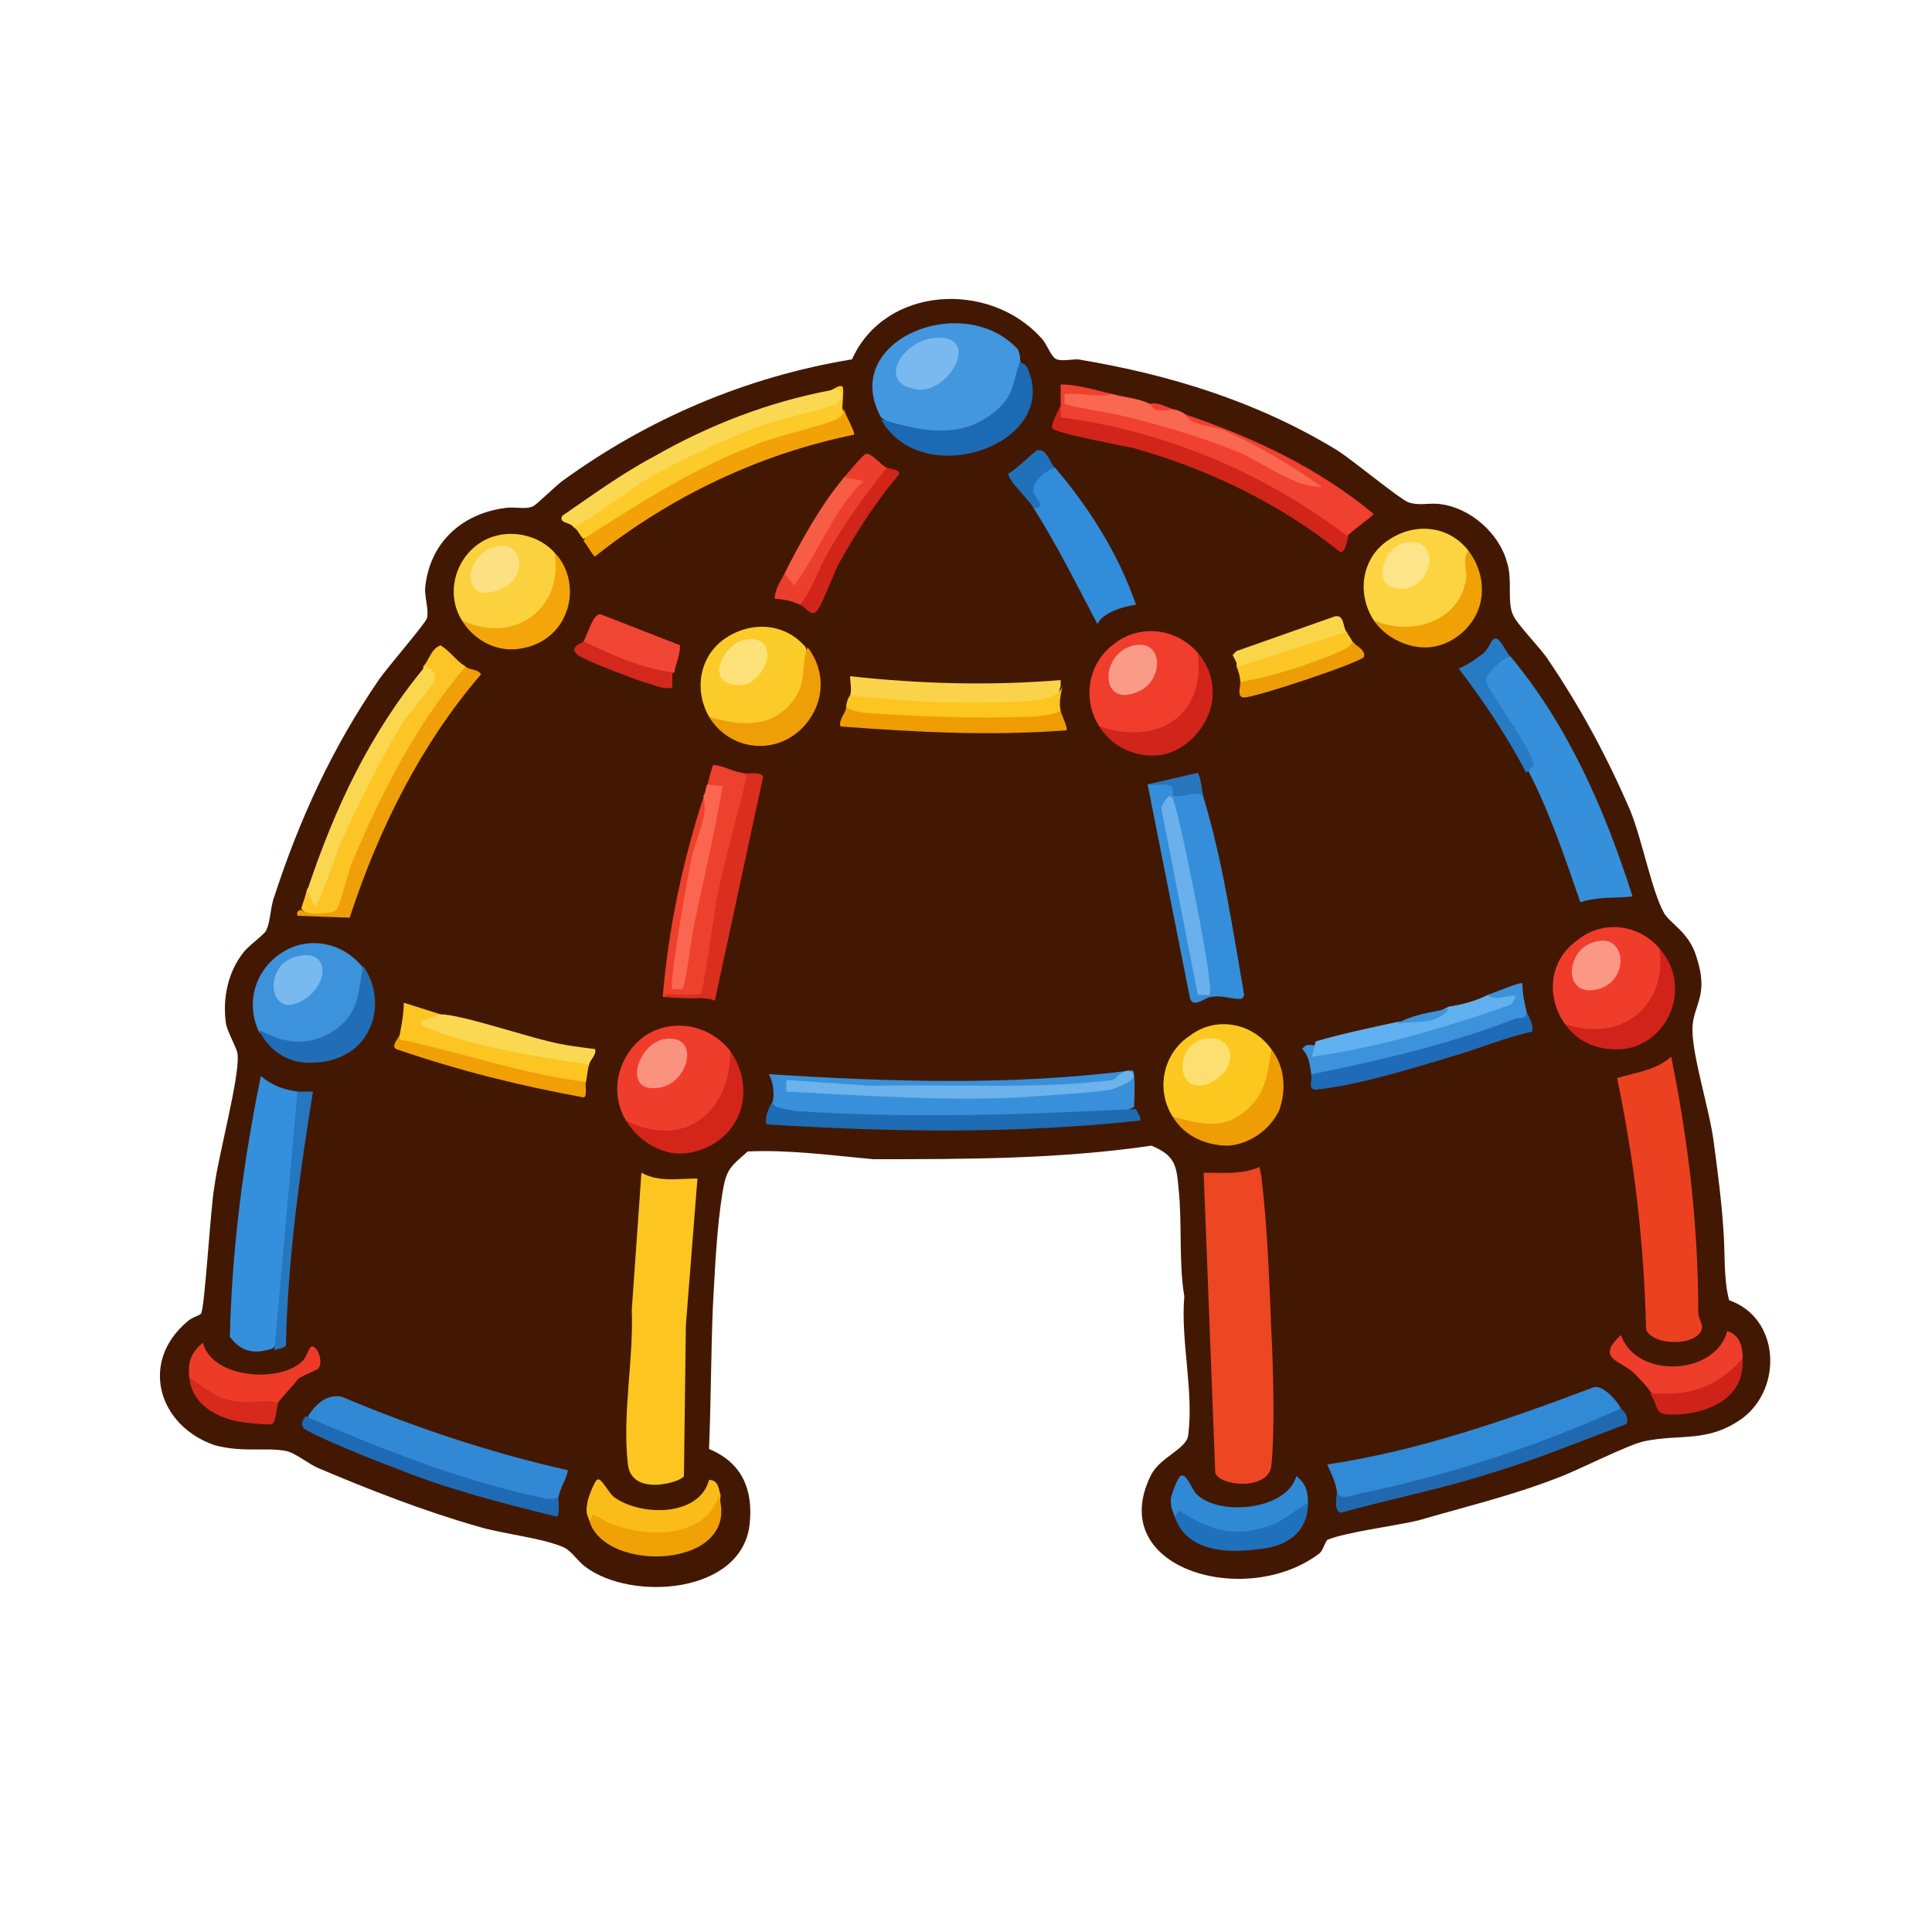
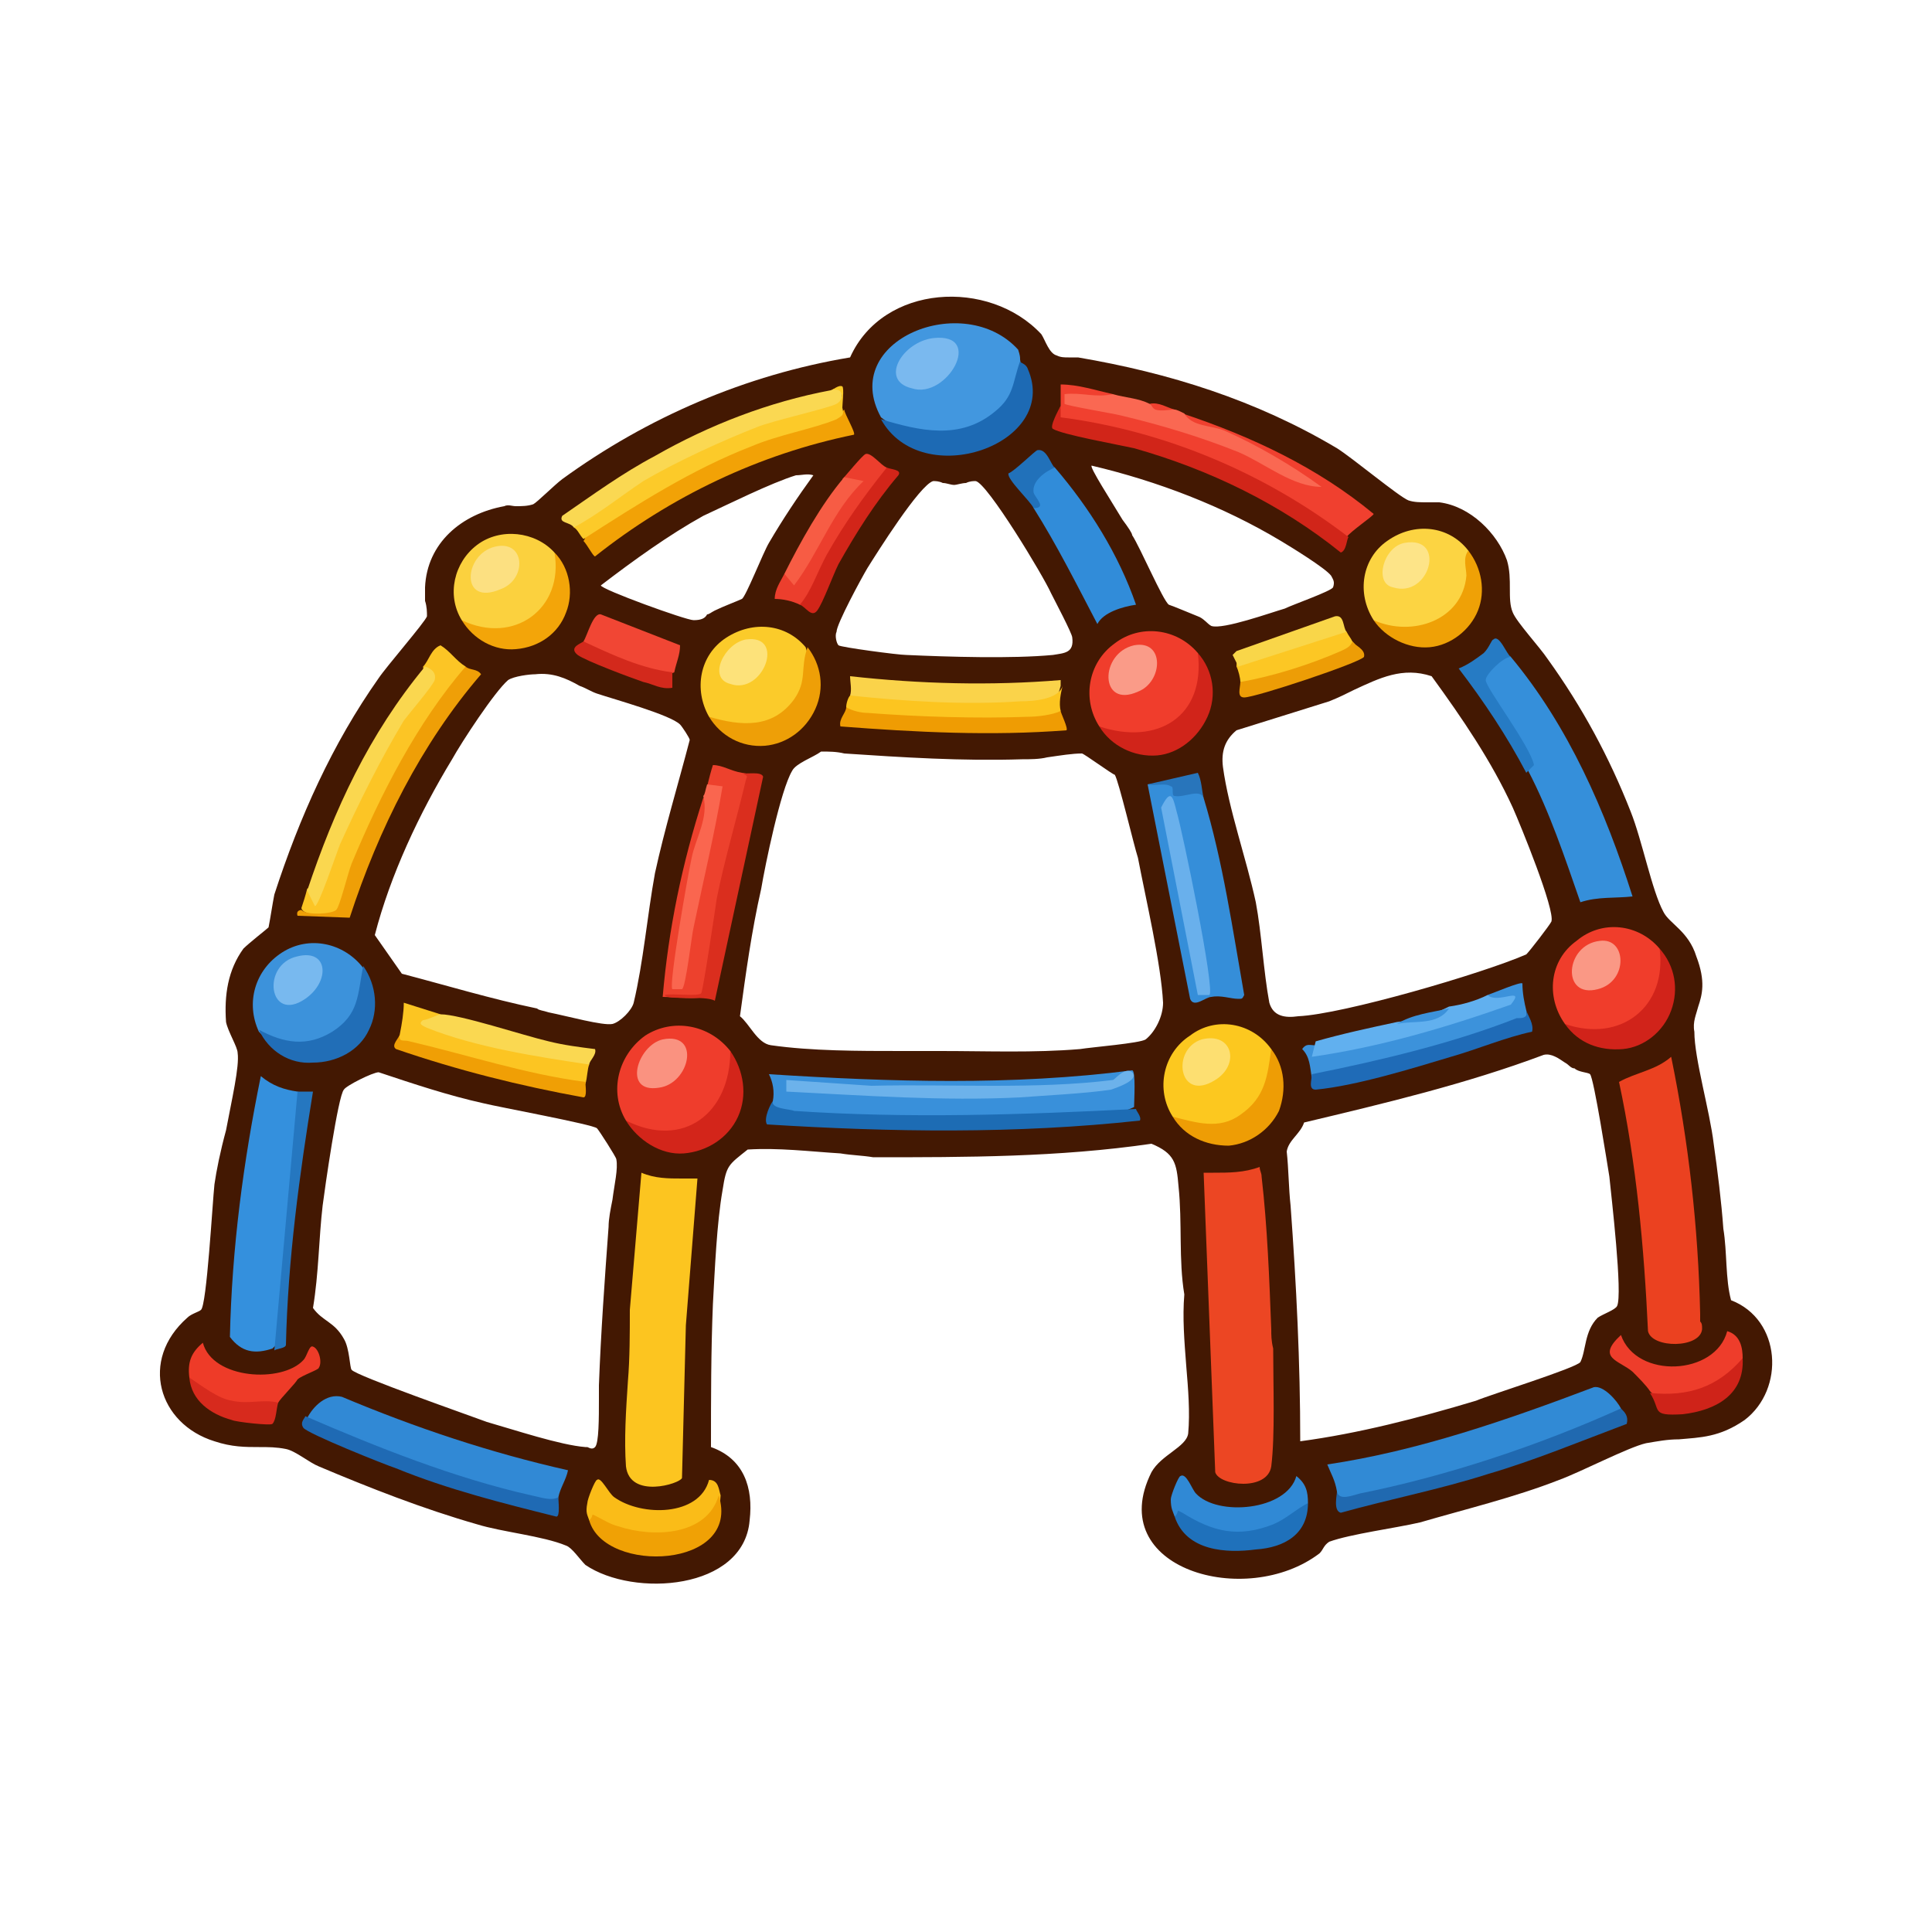
<svg xmlns="http://www.w3.org/2000/svg" viewBox="0 0 100 100">
  <g>
-     <path fill="#431802" d="M68.3 80.4c-3.8 2.9-11.2 .8-8.7-4.1c.5-.9 1.8-1.3 1.9-2c.3-2.3-.4-4.9-.2-7.2c-.3-1.8-.1-3.8-.3-5.6c-.1-1.2-.2-1.7-1.4-2.2c-4.8 .7-9.6 .7-14.4 .7c-2.2-.2-4.4-.5-6.5-.4c-.9 .8-1.1 .9-1.3 2.1c-.3 1.8-.4 4.1-.5 5.9c-.1 2.4-.1 4.9-.2 7.4c1.7 .7 2.3 2.1 2.1 3.9c-.4 3.6-6.1 4-8.5 2.2c-.4-.3-.7-.8-1.1-1c-1.1-.5-3.2-.7-4.5-1.1c-2.8-.8-5.6-1.9-8.2-3c-.5-.2-1.2-.8-1.7-.9c-1.1-.2-2.2 .1-3.7-.3c-2.9-1-3.9-4.3-1.4-6.4c.2-.2 .6-.3 .7-.4c.2-.2 .5-5.6 .7-6.6c.2-1.6 1.3-5.6 1.2-6.8c0-.3-.5-1.1-.6-1.6c-.2-1.3 .1-2.7 .9-3.7c.3-.4 1.2-1 1.2-1.2c.2-.4 .2-1.2 .4-1.7c1.3-4 3-7.7 5.4-11.2c.4-.6 2.4-2.9 2.5-3.2c.1-.4-.1-1-.1-1.5c.2-2.4 1.9-3.9 4.1-4.2c.5-.1 1.1 .1 1.5-.1c.2-.1 1.1-1 1.5-1.3c4.4-3.2 9.5-5.4 15-6.3c1.7-3.8 7.1-4.1 9.8-1.1c.3 .3 .5 1 .8 1.1c.3 .1 .7 0 1.1 0c4.8 .8 9.3 2.2 13.4 4.7c.8 .5 3.2 2.5 3.7 2.7c.6 .2 1.1 0 1.7 .1c1.5 .2 3 1.5 3.4 3c.3 .9 0 2 .3 2.7c.2 .5 1.4 1.7 1.8 2.3c1.7 2.5 3.1 5.1 4.3 7.9c.6 1.5 1.1 4.1 1.7 5.2c.3 .6 1.3 1 1.7 2.3c.7 2.1-.2 2.5-.2 3.8c0 1.4 .9 4.2 1.1 5.8c.2 1.5 .4 3 .5 4.5c.1 1.2 0 2.6 .3 3.7c2.6 .9 2.8 4.5 .7 6.1c-1.8 1.3-3.2 .8-5.1 1.2c-.9 .2-3.4 1.5-4.5 1.9c-2.3 .9-4.8 1.5-7.2 2.2c-1.3 .3-3.7 .6-4.7 1C68.5 80 68.5 80.2 68.3 80.4z" />
-     <path fill="#EC4623" d="M62.3 60.7c1 0 2 .1 2.9-.3c0 .2 .1 .4 .1 .6c.3 2.5 .4 5.3 .5 7.8c.1 1.9 .2 5.3 0 7.1c-.2 1.3-2.8 1-2.9 .3L62.3 60.7z" />
-     <path fill="#FCC520" d="M36.1 61l-.6 7.6l-.1 7.8c-.1 .3-2.7 1.1-2.9-.6c-.3-2.6 .3-5.4 .2-8L33.2 60.7C34.1 61.2 35.1 61 36.1 61z" />
-     <path fill="#EB4120" d="M86.5 54.7c.9 4.4 1.4 8.8 1.4 13.2c0 .3 .2 .6 .2 .8c-.1 1-2.6 1-2.9 .1c-.1-4.4-.6-8.7-1.5-13C84.7 55.5 85.7 55.4 86.5 54.7z" />
+     <path fill="#431802" d="M68.3 80.4C64.5 83.3 57.1 81.2 59.6 76.2C60.1 75.3 61.4 74.9 61.5 74.2C61.6 73.1 61.5 71.9 61.4 70.7C61.3 69.4 61.2 68.2 61.3 67C61 65.2 61.2 63.3 61 61.4C60.9 60.2 60.8 59.7 59.6 59.2C54.8 59.9 50 59.9 45.2 59.9C44.6 59.8 44.1 59.8 43.5 59.7C41.9 59.6 40.3 59.4 38.7 59.5C37.7 60.3 37.6 60.3 37.4 61.6C37.1 63.3 37 65.7 36.9 67.5C36.8 69.9 36.8 72.4 36.8 74.9C38.5 75.5 39 77 38.8 78.7C38.5 82.3 32.8 82.7 30.3 81C30 80.7 29.6 80.1 29.3 80C28.1 79.5 26 79.3 24.7 78.9C21.9 78.1 19.1 77 16.5 75.9C16 75.7 15.3 75.1 14.8 75C14.3 74.9 13.9 74.9 13.4 74.9C12.7 74.9 12 74.9 11.1 74.6C8.2 73.7 7.2 70.4 9.7 68.2C9.9 68 10.3 67.9 10.4 67.8C10.7 67.6 11 62.2 11.1 61.3C11.2 60.6 11.4 59.6 11.7 58.5C12 56.9 12.4 55.2 12.3 54.5C12.3 54.2 11.8 53.4 11.7 52.9C11.6 51.5 11.8 50.2 12.6 49.1C12.9 48.8 13.8 48.1 13.9 48C14 47.5 14.1 46.8 14.2 46.3C15.5 42.3 17.2 38.5 19.6 35.1C20 34.5 22 32.2 22.1 31.9C22.1 31.7 22.1 31.4 22 31.1L22 31.1C22 30.9 22 30.6 22 30.4C22.1 28.1 23.9 26.6 26.1 26.2C26.3 26.1 26.5 26.2 26.7 26.2L26.7 26.2C27 26.2 27.3 26.2 27.6 26.1C27.8 26 28.7 25.1 29.1 24.8C33.5 21.6 38.6 19.4 44 18.5C45.7 14.7 51.2 14.4 53.9 17.3C54.1 17.6 54.3 18.3 54.7 18.4C54.9 18.5 55.1 18.5 55.3 18.5C55.4 18.5 55.6 18.5 55.8 18.5C60.5 19.3 65 20.7 69.2 23.2C70 23.7 72.4 25.7 72.9 25.9C73.2 26 73.5 26 73.9 26C74.1 26 74.3 26 74.5 26C76.1 26.2 77.5 27.6 78 29C78.3 30 78 31 78.3 31.7C78.5 32.2 79.7 33.5 80.1 34.1C81.9 36.6 83.3 39.2 84.4 42C85 43.5 85.5 46.1 86.1 47.2C86.4 47.8 87.4 48.2 87.8 49.5C88.3 50.8 88.1 51.5 87.9 52.1C87.8 52.5 87.6 52.9 87.7 53.4C87.7 54.8 88.5 57.5 88.7 59.2C88.9 60.6 89.1 62.2 89.2 63.6C89.4 64.8 89.3 66.2 89.6 67.3C92.2 68.3 92.4 71.9 90.3 73.5C89 74.4 88 74.4 86.9 74.5C86.3 74.5 85.8 74.6 85.2 74.7C84.3 74.9 81.8 76.2 80.7 76.6C78.4 77.5 75.9 78.1 73.5 78.8C72.2 79.1 69.9 79.4 68.8 79.8C68.5 80 68.5 80.2 68.3 80.4ZM42.5 38.9C42.1 39.2 41.2 39.5 41 39.9C40.4 40.9 39.6 44.8 39.4 46C38.9 48.2 38.6 50.4 38.3 52.6C38.8 53 39.2 54 39.9 54.1C42 54.4 44.4 54.4 46.7 54.4H46.7C47.3 54.4 47.9 54.4 48.4 54.4C48.5 54.4 48.6 54.4 48.7 54.4C51.1 54.4 53.5 54.5 55.9 54.3C56.5 54.2 59 54 59.3 53.8C59.8 53.4 60.2 52.6 60.2 51.9C60.1 49.9 59.3 46.5 58.9 44.4C58.7 43.8 57.9 40.4 57.7 40.1C57.6 40.1 56.1 39 56 39C55.5 39 54.9 39.1 54.2 39.2C53.8 39.3 53.3 39.3 52.9 39.3C49.8 39.4 46.7 39.2 43.7 39C43.3 38.9 42.9 38.9 42.5 38.9ZM82.3 55.6C82.2 55.5 81.7 55.5 81.5 55.3C81.3 55.3 81.2 55.1 81 55C80.7 54.8 80.3 54.5 79.9 54.6C75.9 56.1 71.7 57.1 67.5 58.1C67.3 58.7 66.7 59 66.6 59.6C66.7 60.5 66.7 61.5 66.8 62.4L66.8 62.4L66.8 62.4L66.8 62.4L66.8 62.4L66.8 62.4L66.8 62.4C67.1 66.5 67.3 70.5 67.3 74.6C70.3 74.2 73.4 73.4 76.4 72.5C77.1 72.2 81.6 70.8 81.8 70.5C82.1 69.9 82 68.9 82.7 68.2C83 68 83.6 67.8 83.7 67.6C84 67 83.4 61.9 83.3 60.9C83.2 60.3 82.5 55.8 82.3 55.6ZM18.2 70.9C18.4 71.2 24.4 73.3 25.2 73.6C26.6 74 29 74.8 30.3 74.9C30.3 74.9 30.4 74.9 30.4 74.9C30.6 75 30.7 75 30.8 74.9C31 74.7 31 73.4 31 72.4L31 72.4C31 72.1 31 71.8 31 71.7C31.1 69 31.3 66.2 31.5 63.5C31.5 63.1 31.6 62.6 31.7 62.1C31.8 61.3 32 60.5 31.9 60C31.9 59.9 31 58.5 30.9 58.4C30.7 58.2 25.8 57.3 25 57.1C23.2 56.7 21.4 56.1 19.6 55.5C19.3 55.5 17.9 56.2 17.8 56.4C17.5 56.7 16.8 61.6 16.7 62.4C16.5 64.1 16.5 65.9 16.2 67.7C16.7 68.4 17.3 68.4 17.8 69.3C18.1 69.8 18.1 70.8 18.2 70.9ZM74.1 35C72.6 34.5 71.4 35.1 70.1 35.7C69.7 35.9 69.3 36.1 68.8 36.3C67.2 36.8 65.6 37.3 64 37.8C63.4 38.3 63.2 38.9 63.3 39.7C63.6 41.9 64.5 44.4 65 46.7C65.3 48.3 65.4 50.3 65.7 51.9C65.9 52.6 66.5 52.7 67.2 52.6C69.5 52.5 76.7 50.4 79 49.4C79.2 49.2 80.2 47.9 80.3 47.7C80.5 47.1 78.7 42.7 78.3 41.8C77.2 39.4 75.7 37.2 74.1 35ZM27.7 34.9C27.4 34.9 26.6 35 26.3 35.2C25.6 35.8 23.9 38.4 23.4 39.3C21.7 42.1 20.2 45.3 19.4 48.4L20.8 50.4C23.1 51 25.4 51.7 27.8 52.2C27.9 52.3 28.1 52.3 28.4 52.4C29.4 52.6 31.2 53.1 31.7 53C32.1 52.9 32.7 52.3 32.8 51.9C33.3 49.8 33.5 47.4 33.9 45.2C34.4 42.9 35.1 40.6 35.7 38.3C35.7 38.2 35.3 37.6 35.2 37.5C34.7 37 31.8 36.2 30.9 35.9C30.6 35.8 30.3 35.6 30 35.5C29.3 35.1 28.6 34.8 27.7 34.9ZM48.3 24.9C47.6 25.1 45.4 28.6 44.9 29.4C44.6 29.9 43.3 32.3 43.3 32.7C43.2 32.9 43.3 33.3 43.4 33.4C43.5 33.5 46.5 33.9 46.9 33.9C49.1 34 52.4 34.1 54.5 33.9C55.1 33.8 55.6 33.8 55.5 33C55.5 32.8 54.6 31.1 54.4 30.7C54 29.8 51.1 25 50.5 24.9C50.4 24.9 50.2 24.9 50 25C49.8 25 49.5 25.1 49.4 25.1C49.2 25.1 49 25 48.8 25C48.6 24.9 48.4 24.9 48.3 24.9ZM56.5 24.1C56.4 24.2 57.5 25.9 58.1 26.9C58.4 27.3 58.6 27.6 58.6 27.7C59 28.3 60.2 31.1 60.5 31.3C60.8 31.4 61.5 31.7 62 31.9C62.3 32 62.5 32.3 62.7 32.4C63.3 32.6 65.8 31.7 66.5 31.5C66.9 31.3 68.9 30.6 69 30.4C69.1 30.1 69 30 68.9 29.8C68.6 29.4 66.8 28.3 66.3 28C63.3 26.2 59.9 24.9 56.5 24.1ZM42.1 24.6C41.8 24.5 41.5 24.6 41.2 24.6C39.9 25 37.7 26.1 36.4 26.7C34.6 27.7 32.8 29 31.1 30.3C31.1 30.5 35.5 32.1 35.9 32.1C36.3 32.1 36.5 32 36.6 31.8C36.7 31.8 36.8 31.7 37 31.6C37.4 31.4 38.2 31.1 38.4 31C38.6 30.9 39.5 28.6 39.8 28.1C40.5 26.9 41.3 25.7 42.1 24.6Z" fill-rule="nonzero" />
+     <path fill="#EC4623" d="M62.3 60.7C62.5 60.7 62.6 60.7 62.8 60.7C63.6 60.7 64.4 60.7 65.2 60.4C65.2 60.6 65.3 60.7 65.3 60.9C65.6 63.5 65.7 66.2 65.8 68.8C65.8 69.1 65.8 69.4 65.9 69.8C65.9 71.7 66 74.3 65.8 75.9C65.6 77.2 63.1 76.9 62.9 76.2Z" fill-rule="nonzero" />
+     <path fill="#FCC520" d="M36.1 61 35.5 68.6 35.3 76.5C35.2 76.8 32.6 77.6 32.4 75.9C32.3 74.5 32.4 73 32.5 71.5C32.6 70.3 32.6 69 32.6 67.8L33.2 60.7C33.9 61 34.6 61 35.3 61C35.6 61 35.9 61 36.1 61Z" fill-rule="nonzero" />
+     <path fill="#EB4120" d="M86.5 54.7C87.4 59.1 87.9 63.5 88 68C88 68.1 88 68.2 88 68.4C88.1 68.5 88.1 68.6 88.1 68.8C88 69.8 85.5 69.8 85.3 68.9C85.1 64.6 84.7 60.2 83.8 56C84.7 55.5 85.7 55.4 86.5 54.7Z" fill-rule="nonzero" />
    <path fill="#358FDA" d="M78.2 34c3 3.6 4.9 8 6.3 12.4c-.9 .1-1.8 0-2.7 .3c-.8-2.3-1.6-4.7-2.7-6.8c0-.3 0-.5 0-.7l-2.1-3.4C76.1 35.1 77.5 33.5 78.2 34z" />
    <path fill="#3490DD" d="M15.4 56.5l.3 .1c-.5 4.3-.9 8.6-1.3 12.9L14.1 69.8c-.9 .3-1.6 .2-2.2-.6c.1-4.6 .7-9.1 1.6-13.5C14.1 56.2 14.7 56.4 15.4 56.5z" />
    <path fill="#4297DF" d="M52.8 18.6c.6 3.7-4.7 5-7.2 3c-2.2-4 4.3-6.6 7.1-3.5C52.8 18.4 52.8 18.5 52.8 18.6z" />
    <path fill="#318AD5" d="M83.9 72.9c-.2 .3-.4 .5-.7 .7c-4.1 2-9 3.2-13.4 4.2c-.5 .1-.6-.1-.6-.6c-.1-.6-.3-.9-.5-1.4c4.7-.7 9.3-2.3 13.8-4C83 71.7 83.7 72.5 83.9 72.9z" />
    <path fill="#3189D5" d="M15.9 73.4c.3-.6 1-1.3 1.8-1.1c3.8 1.6 7.7 2.9 11.7 3.8c-.1 .5-.4 .9-.5 1.4c0 .1-.1 .2-.1 .3c-.3 .5-4.4-.8-5.3-1.1c-2.3-.8-4.7-1.7-6.9-2.7c-.1-.1-.3-.2-.4-.3C16.1 73.6 16 73.5 15.9 73.4z" />
    <path fill="#3990DA" d="M40 57c.1-.5 0-1-.2-1.4c6.3 .4 12.6 .6 18.8-.2c.2 0 .1 1.6 .1 1.9c-.2 .1-.5 .2-.7 .3c-.2 .1-.5 .1-.7 .1c-5.6 .3-11.3 .5-16.9 0C39.9 57.6 39.8 57.5 40 57z" />
    <path fill="#358ED9" d="M59.4 40.6l1.4-.2l.2 .4c.7-.3 1.1-.1 1.3 .5c1 3.3 1.5 6.8 2.1 10.2c-.1 .2-.1 .2-.3 .2c-.4 0-.9-.2-1.4-.1c-.4-.4-.4-.4 0 0c-.3 0-.9 .6-1.1 .1L59.4 40.6z" />
    <path fill="#F0402F" d="M57.6 20.4l-.2 .4l-1.6 0c3.7 .6 7.5 1.7 10.7 3.6c-1.4-1-3-1.7-4.6-2.1c-.5-.2-.9-.4-.7-.9c3.6 1.2 7 2.8 9.9 5.2c0 .1-1.2 .9-1.4 1.2l-.8-.2c-4.2-3.1-9.2-4.8-14.3-5.7L54.9 21c0-.4 0-.8 0-1.1C55.8 19.9 56.7 20.2 57.6 20.4z" />
    <path fill="#EF3D2C" d="M37.8 54.4c1 3-3 5.9-5.4 3.6c-.9-1.5-.4-3.4 1-4.4C34.8 52.7 36.7 53 37.8 54.4z" />
    <path fill="#F03D2C" d="M62 33.8c1.4 3-2.6 5.7-5.1 3.8c-.9-1.4-.6-3.3 .8-4.3C59 32.3 60.9 32.5 62 33.8z" />
    <path fill="#F03D2B" d="M85.9 49.1c1.3 2.8-2.5 5.8-4.9 3.9c-1-1.4-.8-3.3 .6-4.3C82.9 47.6 84.8 47.8 85.9 49.1z" />
    <path fill="#318CD9" d="M54.6 24.2c1.8 2.1 3.3 4.5 4.2 7.1c-.7 .1-1.7 .4-2 1C55.7 30.2 54.7 28.2 53.5 26.3l0-.3C52.6 25.3 53.7 23.8 54.6 24.2z" />
    <path fill="#3C92DB" d="M18.8 50.1c.9 3-3.1 5.7-5.4 3.3c-.7-1.5-.2-3.2 1.2-4.1S17.8 48.8 18.8 50.1z" />
    <path fill="#FCC81F" d="M65.8 54.3c.9 3-2.7 5.5-5.1 3.5c-.9-1.4-.5-3.3 .9-4.2C62.9 52.6 64.8 52.9 65.8 54.3z" />
    <path fill="#FBCB2A" d="M41.7 33.5c1 3.1-2.5 5.4-5 3.6c-.8-1.4-.5-3.2 .9-4.1S40.7 32.3 41.7 33.5z" />
    <path fill="#FCD442" d="M76 28.5c1.1 2.9-2.6 5.5-4.9 3.6c-.9-1.4-.6-3.2 .7-4.1C73.2 27 75 27.2 76 28.5z" />
    <path fill="#ED412D" d="M38.4 40l.5 .1c-.9 3.8-1.7 7.6-2.3 11.4c-.3 .3-1.7 .1-2.3 .1c.3-3.5 1-6.9 2.1-10.3c.4 0 .5 .3 .4 .8c.3-.6 .2-1.1-.2-1.4c.1-.4 .2-.8 .3-1.1C37.4 39.6 37.8 39.9 38.4 40z" />
    <path fill="#FBD13E" d="M28.7 28.6c1.5 2.8-2.6 5.7-4.8 3.5c-.8-1.3-.4-3 .8-3.9S27.7 27.5 28.7 28.6z" />
    <path fill="#1D6CB4" d="M40 57c-.1 .4 .9 .4 1.1 .5c5.9 .4 11.8 .2 17.7-.1c0 .1 .3 .4 .2 .6c-6.4 .7-12.9 .6-19.3 .2C39.5 57.9 39.9 57.1 40 57z" />
    <path fill="#FCC525" d="M24.1 34.5l-.2 .8c-2.7 3.5-4.8 7.6-6.1 11.8C17.4 47.4 15.7 47.5 15.6 47c.1-.3 .2-.6 .3-1c.2-.1 .4-.1 .4 .2c1.4-3.9 3.2-7.9 5.8-11.1c-.1-.2-.2-.4-.2-.6c.3-.3 .4-.9 .9-1.1C23.3 33.7 23.6 34.2 24.1 34.5z" />
    <path fill="#FAD852" d="M43 20.2c.8-.4 .6 .5 .4 1c-4.7 1.2-9.2 3.1-13.2 6.1L29.7 27.3c-.2-.3-.8-.2-.6-.6c1.6-1.1 3.1-2.2 4.8-3.1C36.7 22 39.8 20.8 43 20.2z" />
    <path fill="#D12519" d="M54.9 21c0 .2 0 .4 0 .6C60.3 22.3 65.5 24.5 69.8 27.8c-.1 .1-.1 .7-.4 .8c-3.1-2.5-6.8-4.3-10.7-5.4c-.9-.2-3.7-.7-4.2-1C54.3 22.1 54.8 21.2 54.9 21z" />
    <path fill="#F2A206" d="M43.7 21.2c0 .2 .6 1.2 .5 1.3c-4.9 1-9.5 3.2-13.4 6.3c-.1 0-.4-.6-.6-.8c.1-.1 .1-.3 .2-.4c.1-.1 .2-.2 .3-.3c4-2.7 8-4.6 12.7-5.8L43.7 21.2z" />
    <path fill="#EF9F07" d="M24.1 34.5c.2 .2 .6 .1 .8 .4c-3.1 3.6-5.3 8-6.8 12.6l-2.7-.1c-.1-.3 .2-.3 .2-.3c.3 .3 1.6 .2 1.8 0c.2-.2 .6-1.9 .8-2.4C19.7 41.1 21.6 37.4 24.1 34.5z" />
    <path fill="#FCCA29" d="M43 20.2c.1 0 .4-.3 .6-.2c.1 .1 0 .9 0 1.1c.1 .4 0 .4-.3 .6c-1.2 .5-3 .8-4.4 1.4C35.8 24.3 33 26.1 30.2 27.9c-.2-.2-.3-.5-.5-.6c1.3-.7 2.4-1.6 3.6-2.4c1.7-1 4.1-2.1 5.9-2.8c.7-.3 3.8-1 4.1-1.2C43.7 20.7 43.7 20 43 20.2z" />
    <path fill="#FAD74F" d="M15.9 46.1c1.4-4.2 3.2-8.1 6.1-11.6c.3 .1 .6 .3 .5 .7c-.1 .3-1.3 1.7-1.6 2.1c-1.2 2-2.3 4.2-3.3 6.4c-.2 .5-1.1 3.2-1.3 3.2L15.9 46.1z" />
    <path fill="#2069B0" d="M83.9 72.9c.2 .2 .4 .4 .3 .8c-2.4 .9-4.8 1.9-7.2 2.6c-2.5 .8-5.1 1.3-7.6 2c-.4-.1-.2-.9-.2-1.1c.1 .5 .8 .2 1.2 .1C74.9 76.4 79.7 74.8 83.9 72.9z" />
    <path fill="#1D6AB4" d="M45.6 21.7c2 .6 4.1 1.1 5.9-.4c1-.8 .9-1.5 1.3-2.6c0 .1 .3 .1 .4 .4C54.9 23 47.7 25.5 45.6 21.7z" />
    <path fill="#3C92DB" d="M77 51.5c.3-.1 1.7-.7 1.8-.6c0 .5 .1 1 .2 1.4l.1 .6c-3.3 1.3-6.8 2.3-10.3 3c-.1 0-.3 0-.4 0c-.2 0-.3-.1-.5-.1c-.1-.6-.1-1.1-.5-1.5c.2-.3 .4-.2 .6-.2c.3 0 .3 .2 .2 .4c3-.5 6.1-1.3 8.9-2.4C77 52 77 51.8 77 51.5z" />
    <path fill="#FA6852" d="M57.6 20.4c.7 .2 1.3 .2 1.9 .5c.4 .2 .8 .3 1.3 .3c.1 0 .3 .1 .5 .2c.4 .7 1.4 .6 2.1 .9c1.6 .7 3.5 1.8 5 2.9c-1.5 0-2.9-1.2-4.3-1.8c-2-.8-4-1.4-6.1-1.9c-.4-.1-2.8-.5-2.9-.6c0 0 0-.3 0-.5C56 20.3 56.7 20.6 57.6 20.4z" />
    <path fill="#FAD34A" d="M44 36c.1-.3 0-.7 0-1c3.6 .4 7.3 .5 10.9 .2c0 .1 0 .2 0 .3l-.2 .7c-.7 .8-8.5 .3-9.9 .1C44.5 36.3 44.2 36.1 44 36z" />
    <path fill="#FCC522" d="M22.8 52.5c0 .3-.1 .4-.4 .5c2.4 .9 5 1.4 7.5 1.7L30.5 55.1c-.1 .2-.1 .7-.2 1l-.4 .2c-3.1-.3-6.4-1.3-9.3-2.3L20.7 53.5c.1-.5 .2-1.1 .2-1.6L22.8 52.5z" />
    <path fill="#1F6AB4" d="M28.9 77.5c0 .2 .1 1-.1 1c-2.8-.7-5.6-1.4-8.3-2.5c-.6-.2-4.6-1.8-4.8-2.1c-.2-.3 .1-.5 .1-.6c3.7 1.6 7.7 3.2 11.7 4.1C28 77.5 28.5 77.7 28.9 77.5z" />
    <path fill="#3089D5" d="M60.8 78.5c-.1-.3-.2-.4-.2-.9c0-.2 .4-1.2 .5-1.2c.3-.2 .6 .7 .8 .9c1.1 1.2 4.7 .9 5.2-.9c.5 .4 .6 .8 .6 1.4c-.9 1.5-3.3 2.1-5 1.6c-.3-.1-1.8-.8-1.7-.9C61.1 78.3 61.4 78.6 60.8 78.5z" />
    <path fill="#EE3B28" d="M9.8 71.3c-.1-.8 .1-1.3 .7-1.8c.5 1.9 4.1 2.1 5.2 .9c.2-.2 .3-.8 .5-.7c.3 .1 .5 .8 .3 1.1c0 .1-.9 .4-1.1 .6C15.3 71.6 14.5 72.4 14.4 72.6c-.3 .3-1.5 .4-2 .3C11.4 72.7 10.3 72.3 9.8 71.3z" />
    <path fill="#1F6BB7" d="M79 52.3c.1 .3 .4 .7 .3 1.1c-1.4 .3-2.8 .9-4.2 1.3c-2 .6-4.9 1.5-7 1.7c-.4 0-.2-.5-.2-.8c3.5-.7 7.3-1.6 10.6-2.9C78.8 52.7 79.1 52.7 79 52.3z" />
    <path fill="#EF9C03" d="M54.9 36.8c0 .1 .4 .9 .3 1c-3.9 .3-7.8 .1-11.7-.2c-.1-.4 .3-.7 .3-1l.3-.2c3.4 .5 7.1 .7 10.5 .1L54.9 36.8z" />
    <path fill="#FCC520" d="M54.9 36.8c-.4 .2-1.2 .3-1.7 .3c-2.6 .1-5.7 0-8.3-.2c-.3 0-.8-.1-1.1-.3c0-.2 .1-.5 .2-.6c2.9 .3 5.9 .5 8.8 .3c.7 0 2-.1 2.2-.8C54.9 35.9 54.8 36.4 54.9 36.8z" />
    <path fill="#FABC18" d="M30.5 78.7c-.1-.3-.2-.4-.1-.9c0-.2 .4-1.2 .5-1.2c.2-.2 .6 .7 .9 .9c1.4 1 4.4 1 4.9-.9c.5 0 .5 .5 .6 .8c-.1 2.7-3.8 2.6-5.7 1.8c-.2-.1-1.1-.5-.7-.5C30.9 78.6 30.7 78.8 30.5 78.7z" />
    <path fill="#DA2E1E" d="M38.4 40c.2 .1 1-.1 1.1 .2l-2.5 11.6c-.5-.3-2.5 0-2.6-.3c.4-.1 1.8 .1 1.9-.1c.1-.2 .7-4.2 .8-4.9c.4-2 1-4 1.5-6.1C38.7 40.1 38.7 40.2 38.4 40z" />
    <path fill="#D3251A" d="M32.4 58c3 1.5 5.4-.4 5.4-3.6c.7 1 .9 2.3 .4 3.4c-.5 1.1-1.6 1.8-2.8 1.9S33 59 32.4 58z" />
    <path fill="#2577C0" d="M15.4 56.5c.2 0 .5 0 .8 0c-.7 4.3-1.3 8.7-1.4 13.1c0 .2-.5 .2-.6 .3L15.4 56.5z" />
    <path fill="#EE3D2B" d="M90.2 70.3c-.2 1-1.3 1.5-2.1 1.8c-.8 .3-2.1 .6-2.7-.1c-.2-.3-.6-.7-.9-1c-.7-.6-1.9-.7-.6-1.9c.8 2.3 4.9 2.1 5.5-.2C90.1 69.1 90.2 69.8 90.2 70.3z" />
    <path fill="#216EB7" d="M13.4 53.3c1.3 .7 2.5 .9 3.8 .1c1.4-.9 1.3-1.9 1.6-3.4c.7 1 .8 2.3 .3 3.3c-.5 1.1-1.7 1.7-2.9 1.7C15 55.1 13.9 54.4 13.4 53.3z" />
    <path fill="#D1241A" d="M56.9 37.6c3 1 5.5-.5 5.1-3.8c.8 .9 1 2.2 .5 3.3s-1.5 1.9-2.6 2C58.7 39.2 57.5 38.6 56.9 37.6z" />
    <path fill="#61B0EF" d="M77 51.5c.5 .5 2-.5 1.2 .5c-3.4 1.2-6.8 2.2-10.3 2.7L68.1 53.9c1.4-.4 2.8-.7 4.2-1c1-.1 1.9-.4 2.7-.8C75.7 52 76.4 51.8 77 51.5z" />
    <path fill="#EE9F07" d="M36.7 37.1c1.7 .5 3.3 .6 4.4-.9c.7-1 .3-1.6 .7-2.7c.7 .9 .9 2.1 .4 3.2s-1.5 1.8-2.6 1.9C38.4 38.7 37.3 38.1 36.7 37.1z" />
    <path fill="#F0A105" d="M30.5 78.7c.3-.3 0-.4 .4-.2c.4 .2 .7 .4 1.1 .5C33.8 79.6 36.6 79.5 37.2 77.4C38.4 81.2 31.3 81.5 30.5 78.7z" />
    <path fill="#FAD851" d="M22.8 52.5c1 0 4.3 1.1 5.6 1.4c.8 .2 1.6 .3 2.4 .4c.1 .3-.3 .6-.3 .8c-2.7-.4-5.9-.9-8.4-1.9c-.2-.1-.5-.2-.2-.4C22.1 52.8 22.7 52.5 22.8 52.5z" />
    <path fill="#EE9D05" d="M60.7 57.8c1.2 .3 2.4 .7 3.5-.1c1.3-.9 1.4-2 1.6-3.4c.7 .9 .8 2.1 .4 3.2c-.5 1-1.5 1.7-2.6 1.8C62.4 59.3 61.3 58.8 60.7 57.8z" />
    <path fill="#D1231A" d="M81 53c2.9 1 5.3-.9 4.9-3.9c.8 .9 1 2.1 .6 3.2c-.4 1.1-1.4 1.9-2.5 2C82.8 54.4 81.7 54 81 53z" />
    <path fill="#F09F05" d="M20.7 53.5c-.1 .5 .2 .3 .5 .4C24.2 54.6 27.2 55.6 30.3 56c0 .2 .1 .8-.1 .8c-3.3-.6-6.5-1.4-9.7-2.5C20.2 54.1 20.7 53.7 20.7 53.5z" />
    <path fill="#F14634" d="M30.2 33.2c.2-.3 .5-1.5 .9-1.4l4.1 1.6c0 .5-.2 .9-.3 1.4l-.5 .2c-1.4-.3-2.6-.8-3.9-1.4L30.2 33.2z" />
    <path fill="#EFA106" d="M71.1 32.1c2 .9 4.6 0 4.8-2.3c0-.4-.2-.9 .1-1.3c.7 .9 .9 2.1 .5 3.1c-.4 1-1.4 1.8-2.5 1.9S71.7 33 71.1 32.1z" />
    <path fill="#F3A509" d="M23.9 32.1c2.7 1.3 5.3-.6 4.8-3.5c.8 .8 1 2.1 .6 3.1c-.4 1.1-1.4 1.8-2.6 1.9C25.6 33.7 24.5 33.1 23.9 32.1z" />
    <path fill="#EC3E2D" d="M45.9 24.2l-.2 .7c-1.6 2-2.9 4.1-3.9 6.4L41.4 31.3c-.4-.2-.9-.3-1.3-.3c0-.5 .3-.9 .5-1.3c.2-.1 .4-.1 .4 .1c.9-1.6 1.9-3.1 2.9-4.6c-.2 0-.3-.2-.3-.4c.2-.2 1-1.2 1.2-1.3C45.1 23.4 45.6 24.1 45.9 24.2z" />
    <path fill="#FA664F" d="M36.6 40.6l.8 .1c-.4 2.4-1 4.9-1.5 7.3c-.1 .4-.4 3.1-.6 3.2c0 0-.3 0-.5 0c-.2-.2 .8-5.9 1-6.8c.2-1 .9-2.1 .6-3.2C36.5 41.1 36.5 40.9 36.6 40.6z" />
    <path fill="#1F71BB" d="M67.7 77.8c0 1.6-1.2 2.3-2.7 2.4C63.5 80.4 61.4 80.3 60.8 78.5c.3-.3 0-.4 .4-.2c1.6 1 2.9 1.3 4.7 .6C66.6 78.6 67.1 78.1 67.7 77.8z" />
    <path fill="#D22519" d="M45.9 24.2c.2 .1 .8 .1 .6 .4c-1.2 1.4-2.2 3-3.1 4.6c-.3 .6-.8 2-1.1 2.4c-.3 .4-.6-.2-.9-.3c.6-.7 .9-1.7 1.4-2.6C43.7 27.1 44.7 25.7 45.9 24.2z" />
    <path fill="#267BC4" d="M78.2 34c-.4 0-1.3 .9-1.3 1.2c0 .4 2.3 3.4 2.5 4.4L79 40c-1-1.9-2.2-3.7-3.5-5.4c.5-.2 .9-.5 1.3-.8c.3-.3 .4-.7 .5-.7C77.6 32.8 78 33.9 78.2 34z" />
    <path fill="#CF2319" d="M85.4 72.1c2 .2 3.5-.3 4.8-1.8c.1 1.9-1.4 2.7-3.1 2.9C85.4 73.3 86 73 85.4 72.1z" />
    <path fill="#F75C44" d="M43.7 24.7l1 .2c-1.6 1.5-2.3 3.7-3.6 5.4L40.6 29.7C41.4 28.1 42.5 26.1 43.7 24.7z" />
    <path fill="#FCC724" d="M69.7 32.7c.1 .2 .2 .3 .3 .5c.1 .1 .2 .2 .2 .3c-.3 .5-4.6 1.9-5.4 2L64.2 35.3c0-.2-.1-.6-.2-.8c0-.1 0-.3 .1-.4c1.1-.4 4.1-1.5 5.2-1.6L69.7 32.7z" />
    <path fill="#ED9D06" d="M70 33.2c.1 .2 .7 .4 .6 .8c-.2 .3-5.6 2.1-6.2 2.1c-.4 0-.2-.5-.2-.8c1.7-.3 3.6-.9 5.2-1.6C69.6 33.6 69.9 33.5 70 33.2z" />
    <path fill="#F9D649" d="M69.7 32.7l-5.6 1.8c-.1-.2-.2-.4-.3-.6l.2-.2l5.1-1.8C69.6 31.8 69.5 32.5 69.7 32.7z" />
    <path fill="#D72A1D" d="M9.8 71.3c.6 .4 1.5 1.1 2.2 1.2c.9 .2 1.6-.1 2.4 .1c-.1 .3-.1 .9-.3 1.1c-.1 .1-1.9-.1-2.1-.2C10.9 73.2 9.9 72.5 9.8 71.3z" />
    <path fill="#D3291C" d="M34.8 34.8c0 .2 0 .5 0 .8c-.6 .1-1-.2-1.5-.3c-.6-.2-3-1.1-3.4-1.4c-.5-.4 .2-.6 .3-.7C31.7 33.9 33.2 34.6 34.8 34.8z" />
    <path fill="#2171BA" d="M54.6 24.2c-.5 .2-1.2 .7-1.1 1.3c.1 .3 .7 .8 0 .8c-.2-.4-1.4-1.5-1.3-1.8c.3-.1 1.4-1.2 1.5-1.2C54.2 23.2 54.4 24.1 54.6 24.2z" />
    <path fill="#2875BB" d="M59.4 40.6l2.6-.6c.2 .4 .2 .9 .3 1.3c-.2-.5-1 0-1.5-.1c-.2 0 0-.5-.2-.5C60.3 40.5 59.8 40.7 59.4 40.6z" />
    <path fill="#3C92DB" d="M75 52.2c-.6 .9-1.8 .6-2.7 .8C73.1 52.5 74.1 52.4 75 52.2z" />
    <path fill="#F0402F" d="M60.8 21.2c-.3 0-.7 .1-1 0c-.2-.1-.2-.3-.3-.3C60 20.8 60.4 21.1 60.8 21.2z" />
    <path fill="#7AB9EF" d="M48.3 17.5c2.7-.3 .7 3.2-1.1 2.6C45.5 19.7 46.7 17.7 48.3 17.5z" />
    <path fill="#6CB2EB" d="M58.6 55.5c.4 .4-.8 .8-1.1 .9c-1.3 .2-3.4 .3-4.7 .4c-4 .2-8.1-.1-12.1-.3l0-.6l4.4 .3c4.1-.1 8.5 .2 12.5-.3C57.7 55.9 58.2 55.2 58.6 55.5z" />
    <path fill="#69B0EC" d="M62.6 51.5l-.6 0l-1.9-9.7c.5-1 .6-.6 .8 .2C61.2 43 62.9 51.2 62.6 51.5z" />
    <path fill="#FA9280" d="M34.3 53.8c2-.4 1.4 2.3-.2 2.5C32.2 56.6 33 54.1 34.3 53.8z" />
    <path fill="#FA9B88" d="M58.7 33.4c1.6-.3 1.5 1.9 .2 2.4C56.9 36.7 56.9 33.8 58.7 33.4z" />
    <path fill="#FA9885" d="M82.8 48.7c1.4-.2 1.5 2.1-.1 2.5C80.8 51.7 81 48.9 82.8 48.7z" />
    <path fill="#78B9EF" d="M15.4 49.5c1.6-.4 1.7 1.3 .4 2.2C13.9 53 13.5 49.9 15.4 49.5z" />
    <path fill="#FDDF71" d="M62.2 53.8c1.6-.4 2 1.3 .7 2.1C61 57.1 60.6 54.3 62.2 53.8z" />
    <path fill="#FDE27A" d="M38.6 33.1c2.1-.3 .9 2.9-.8 2.3C36.6 35.1 37.5 33.3 38.6 33.1z" />
    <path fill="#FDE488" d="M72.7 28.1c2.2-.4 1.3 2.9-.6 2.3C71.1 30.2 71.6 28.3 72.7 28.1z" />
    <path fill="#FCE081" d="M25.6 28.3c1.6-.4 1.7 1.7 .3 2.2C23.8 31.4 24 28.7 25.6 28.3z" />
  </g>
</svg>
